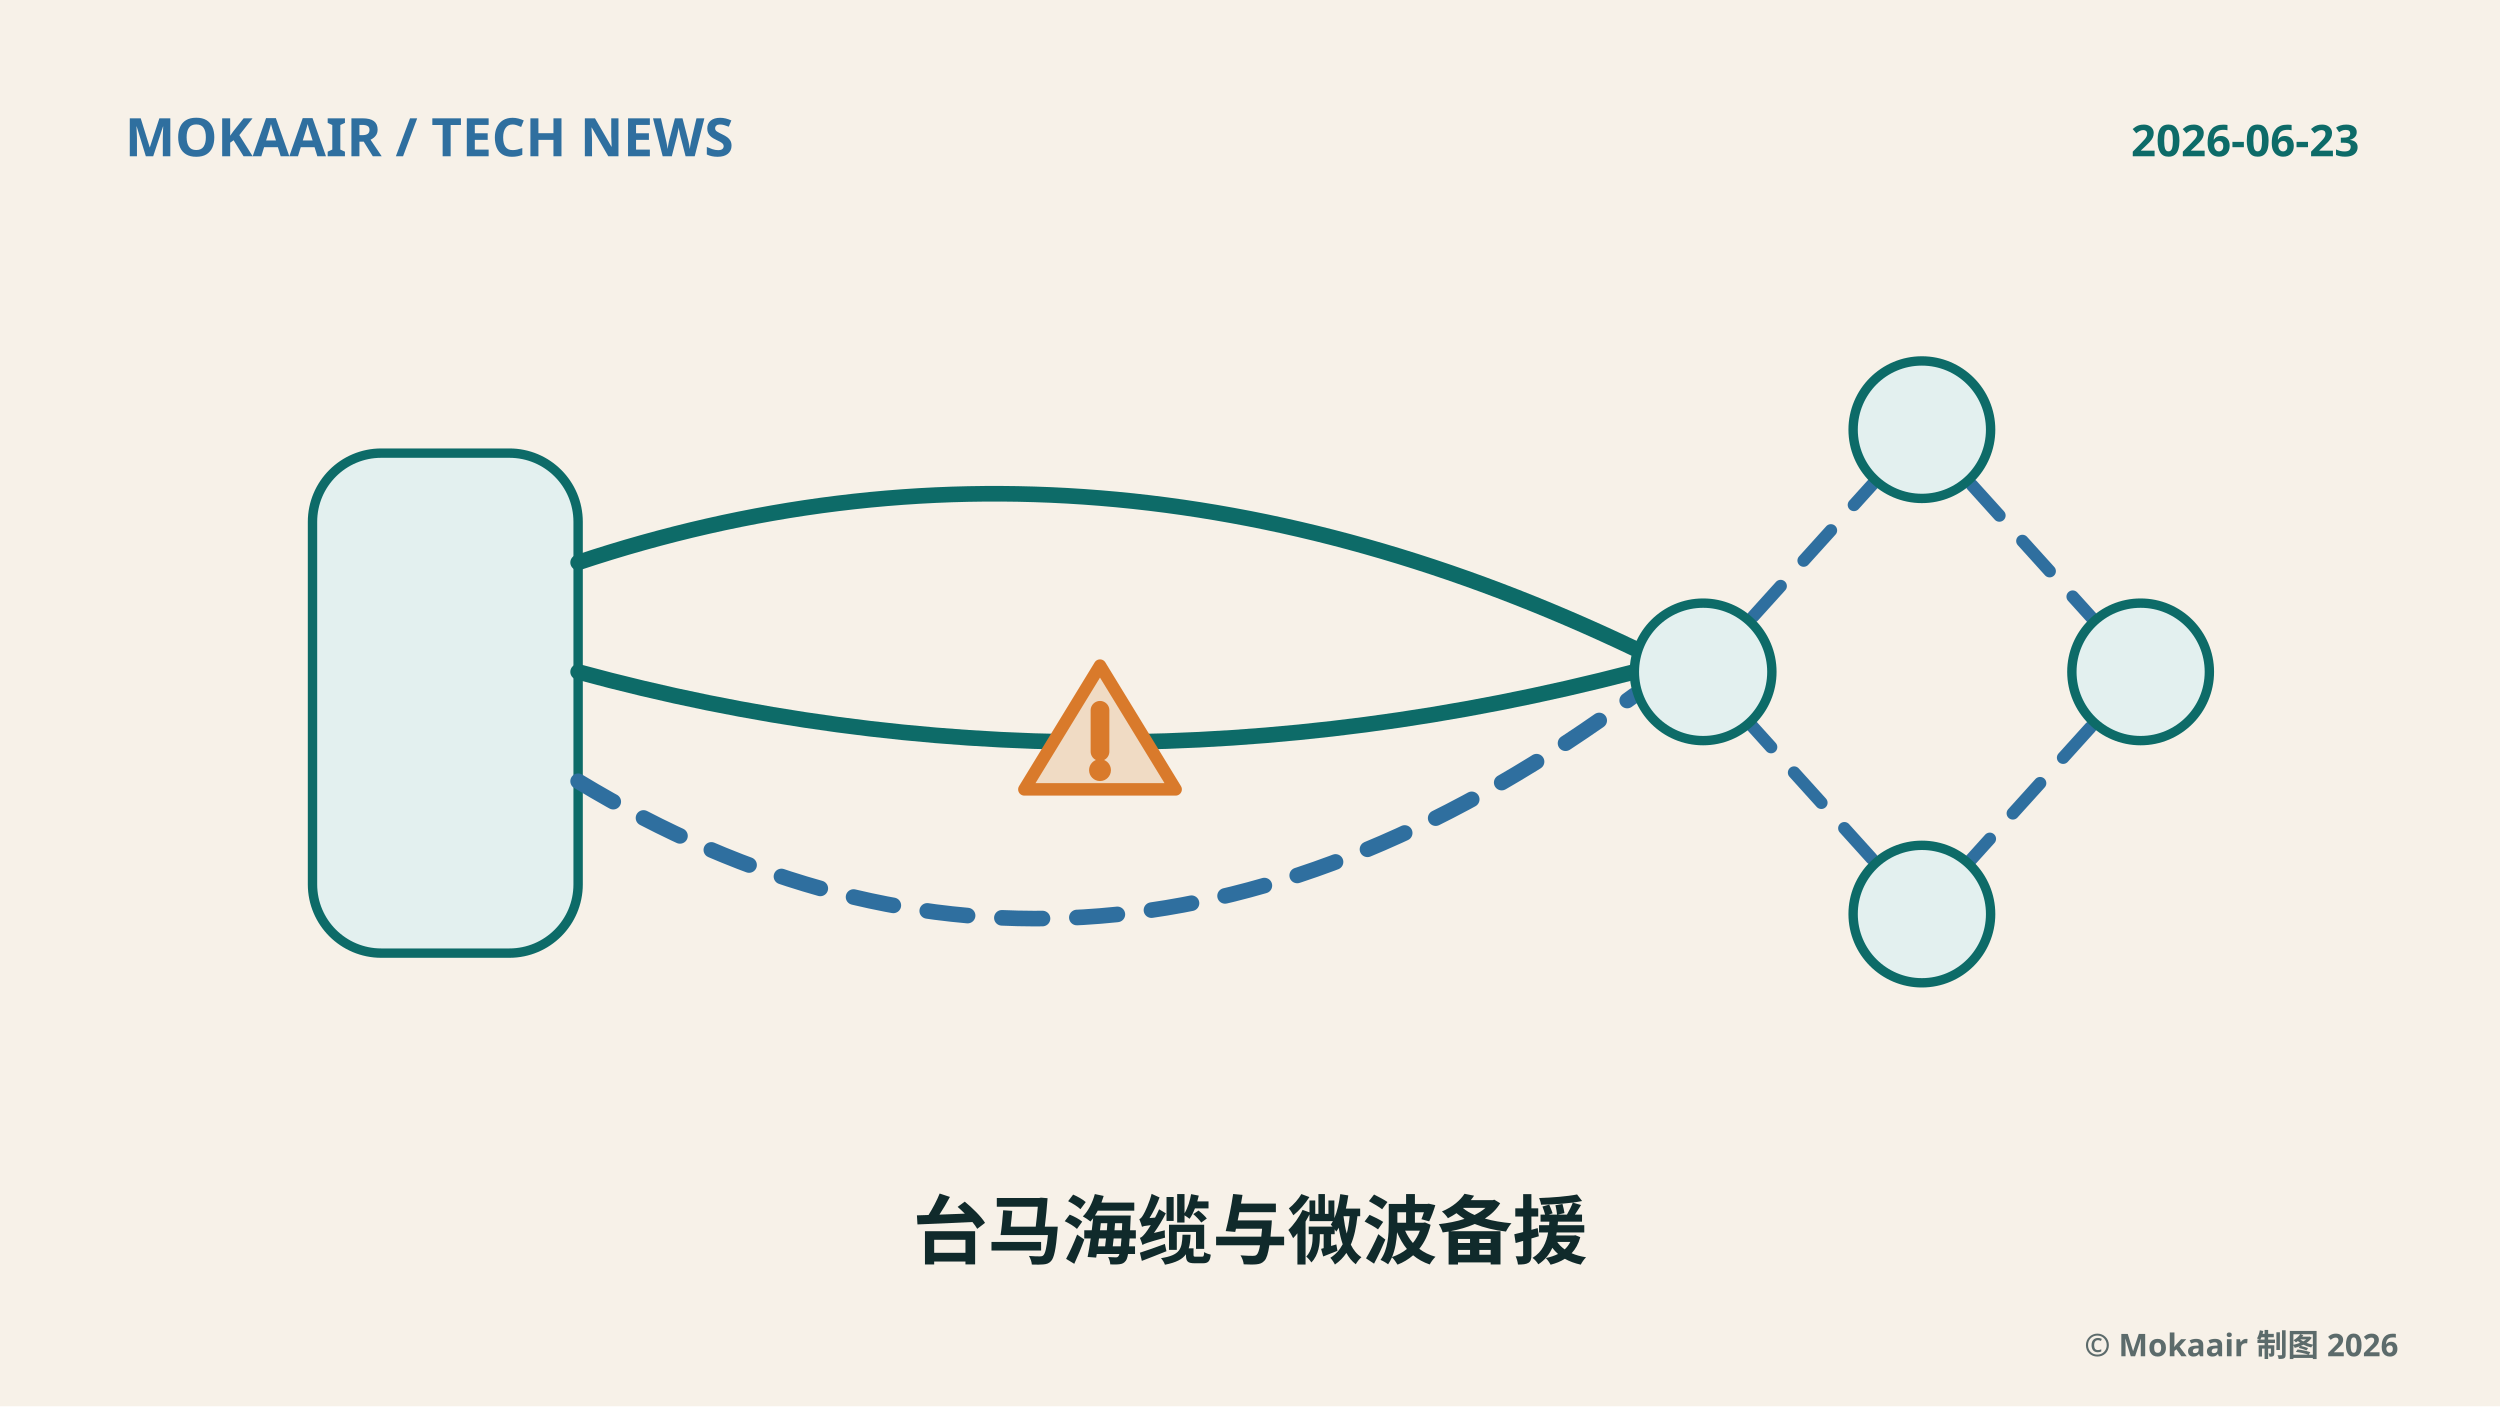
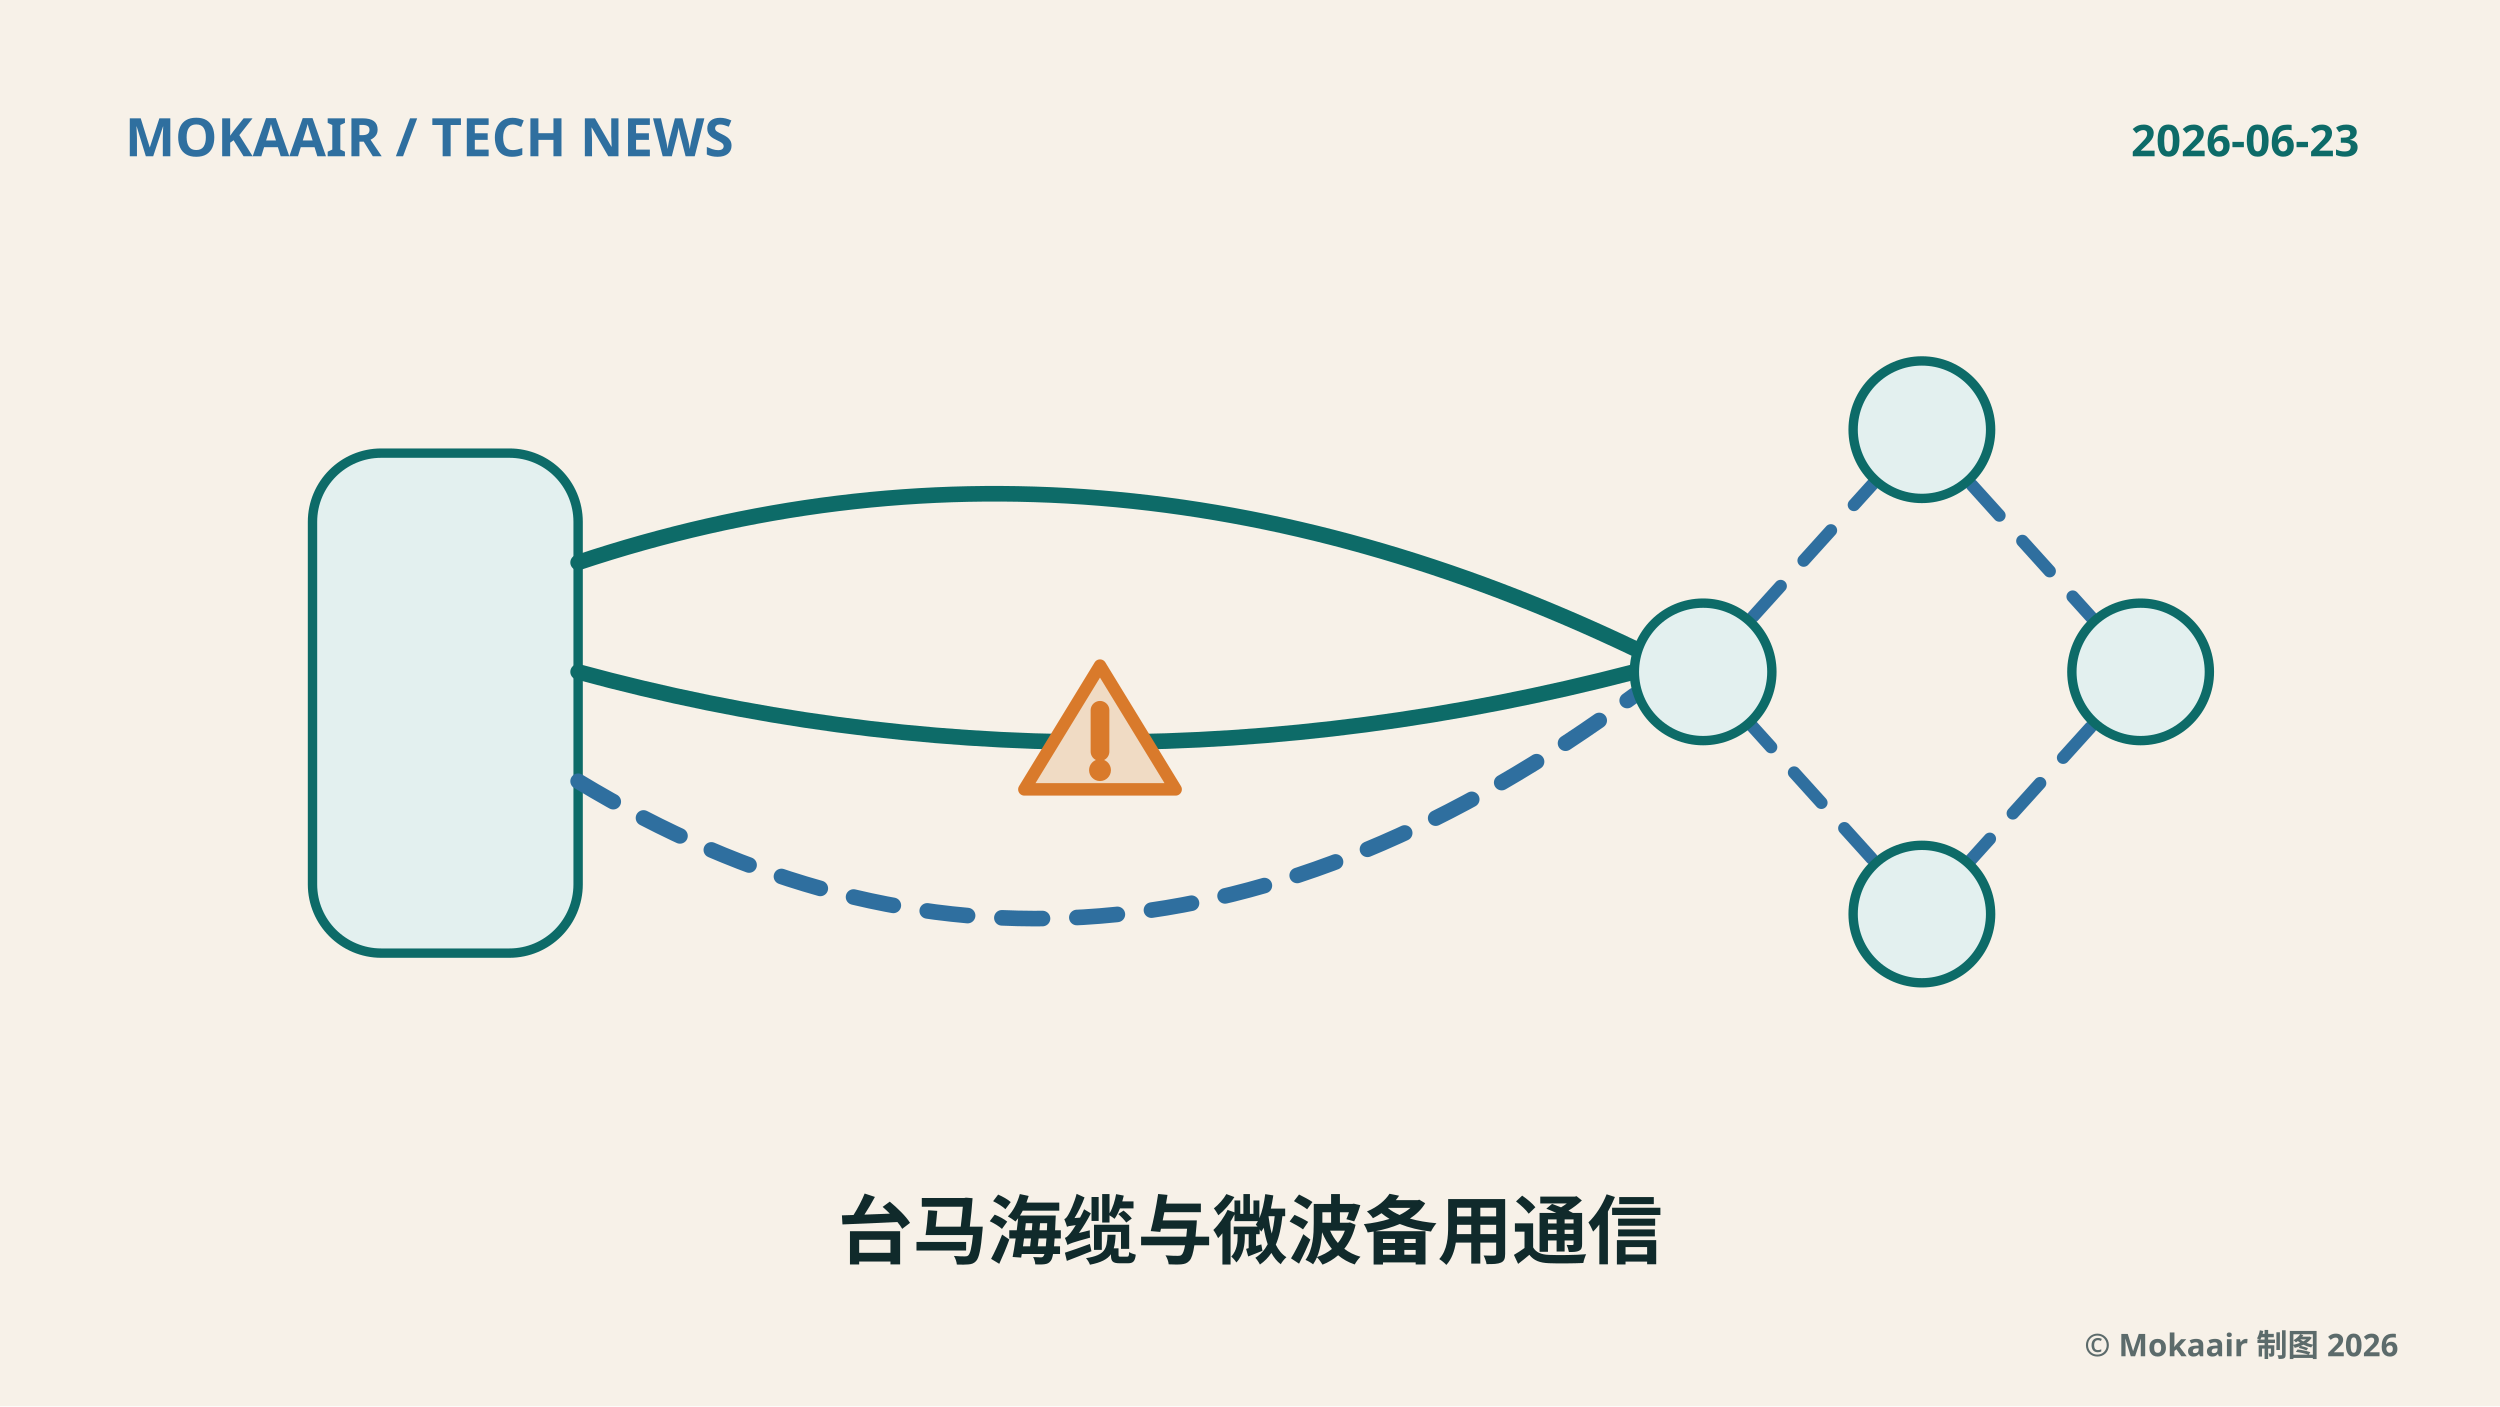
<svg xmlns="http://www.w3.org/2000/svg" viewBox="0 0 1600 900" width="1600" height="900" role="img" aria-labelledby="title desc" font-family="'Microsoft JhengHei','Noto Sans TC',sans-serif">
  <rect width="1600" height="900" fill="#F7F1E8" />
  <text x="80" y="100" font-size="34" font-weight="600" fill="#2F6F9F" text-anchor="start">MOKAAIR  /  TECH NEWS</text>
  <text x="1510" y="100" font-size="28" font-weight="600" fill="#0D6B68" text-anchor="end">2026-06-23</text>
  <rect x="200" y="290" width="170" height="320" rx="44" fill="#E3F0EF" stroke="#0D6B68" stroke-width="6" />
  <path d="M370 360 Q700 250 1046 415" fill="none" stroke="#0D6B68" stroke-width="10" stroke-linecap="round" />
  <path d="M370 430 Q700 520 1046 430" fill="none" stroke="#0D6B68" stroke-width="10" stroke-linecap="round" />
  <path d="M370 500 Q700 700 1046 445" fill="none" stroke="#2F6F9F" stroke-width="10" stroke-linecap="round" stroke-dasharray="26 22" />
  <path d="M704 426 L752.4 505.2 L655.6 505.2 Z" fill="#F0DBC4" stroke="#D97A2B" stroke-width="8" stroke-linejoin="round" />
  <path d="M704 454.6 L704 481.0" fill="none" stroke="#D97A2B" stroke-width="12" stroke-linecap="round" />
  <circle cx="704" cy="492.88" r="7" fill="#D97A2B" stroke="none" stroke-width="6" />
  <path d="M1090 430 L1230 275" fill="none" stroke="#2F6F9F" stroke-width="8" stroke-linecap="round" stroke-dasharray="26 22" />
  <path d="M1230 275 L1370 430" fill="none" stroke="#2F6F9F" stroke-width="8" stroke-linecap="round" stroke-dasharray="26 22" />
  <path d="M1370 430 L1230 585" fill="none" stroke="#2F6F9F" stroke-width="8" stroke-linecap="round" stroke-dasharray="26 22" />
  <path d="M1230 585 L1090 430" fill="none" stroke="#2F6F9F" stroke-width="8" stroke-linecap="round" stroke-dasharray="26 22" />
  <circle cx="1090" cy="430" r="44" fill="#E3F0EF" stroke="#0D6B68" stroke-width="6" />
  <circle cx="1230" cy="275" r="44" fill="#E3F0EF" stroke="#0D6B68" stroke-width="6" />
  <circle cx="1370" cy="430" r="44" fill="#E3F0EF" stroke="#0D6B68" stroke-width="6" />
  <circle cx="1230" cy="585" r="44" fill="#E3F0EF" stroke="#0D6B68" stroke-width="6" />
-   <text x="800" y="805" font-size="48" font-weight="600" fill="#102A2B" text-anchor="middle">台马海缆与微波备援</text>
+   <text x="800" y="805" font-size="48" font-weight="600" fill="#102A2B" text-anchor="middle">台马海缆与微波备用通信</text>
  <text x="1535" y="868" font-size="20" font-weight="600" fill="#5C6B6B" text-anchor="end">© Mokaair 制图 2026</text>
</svg>
